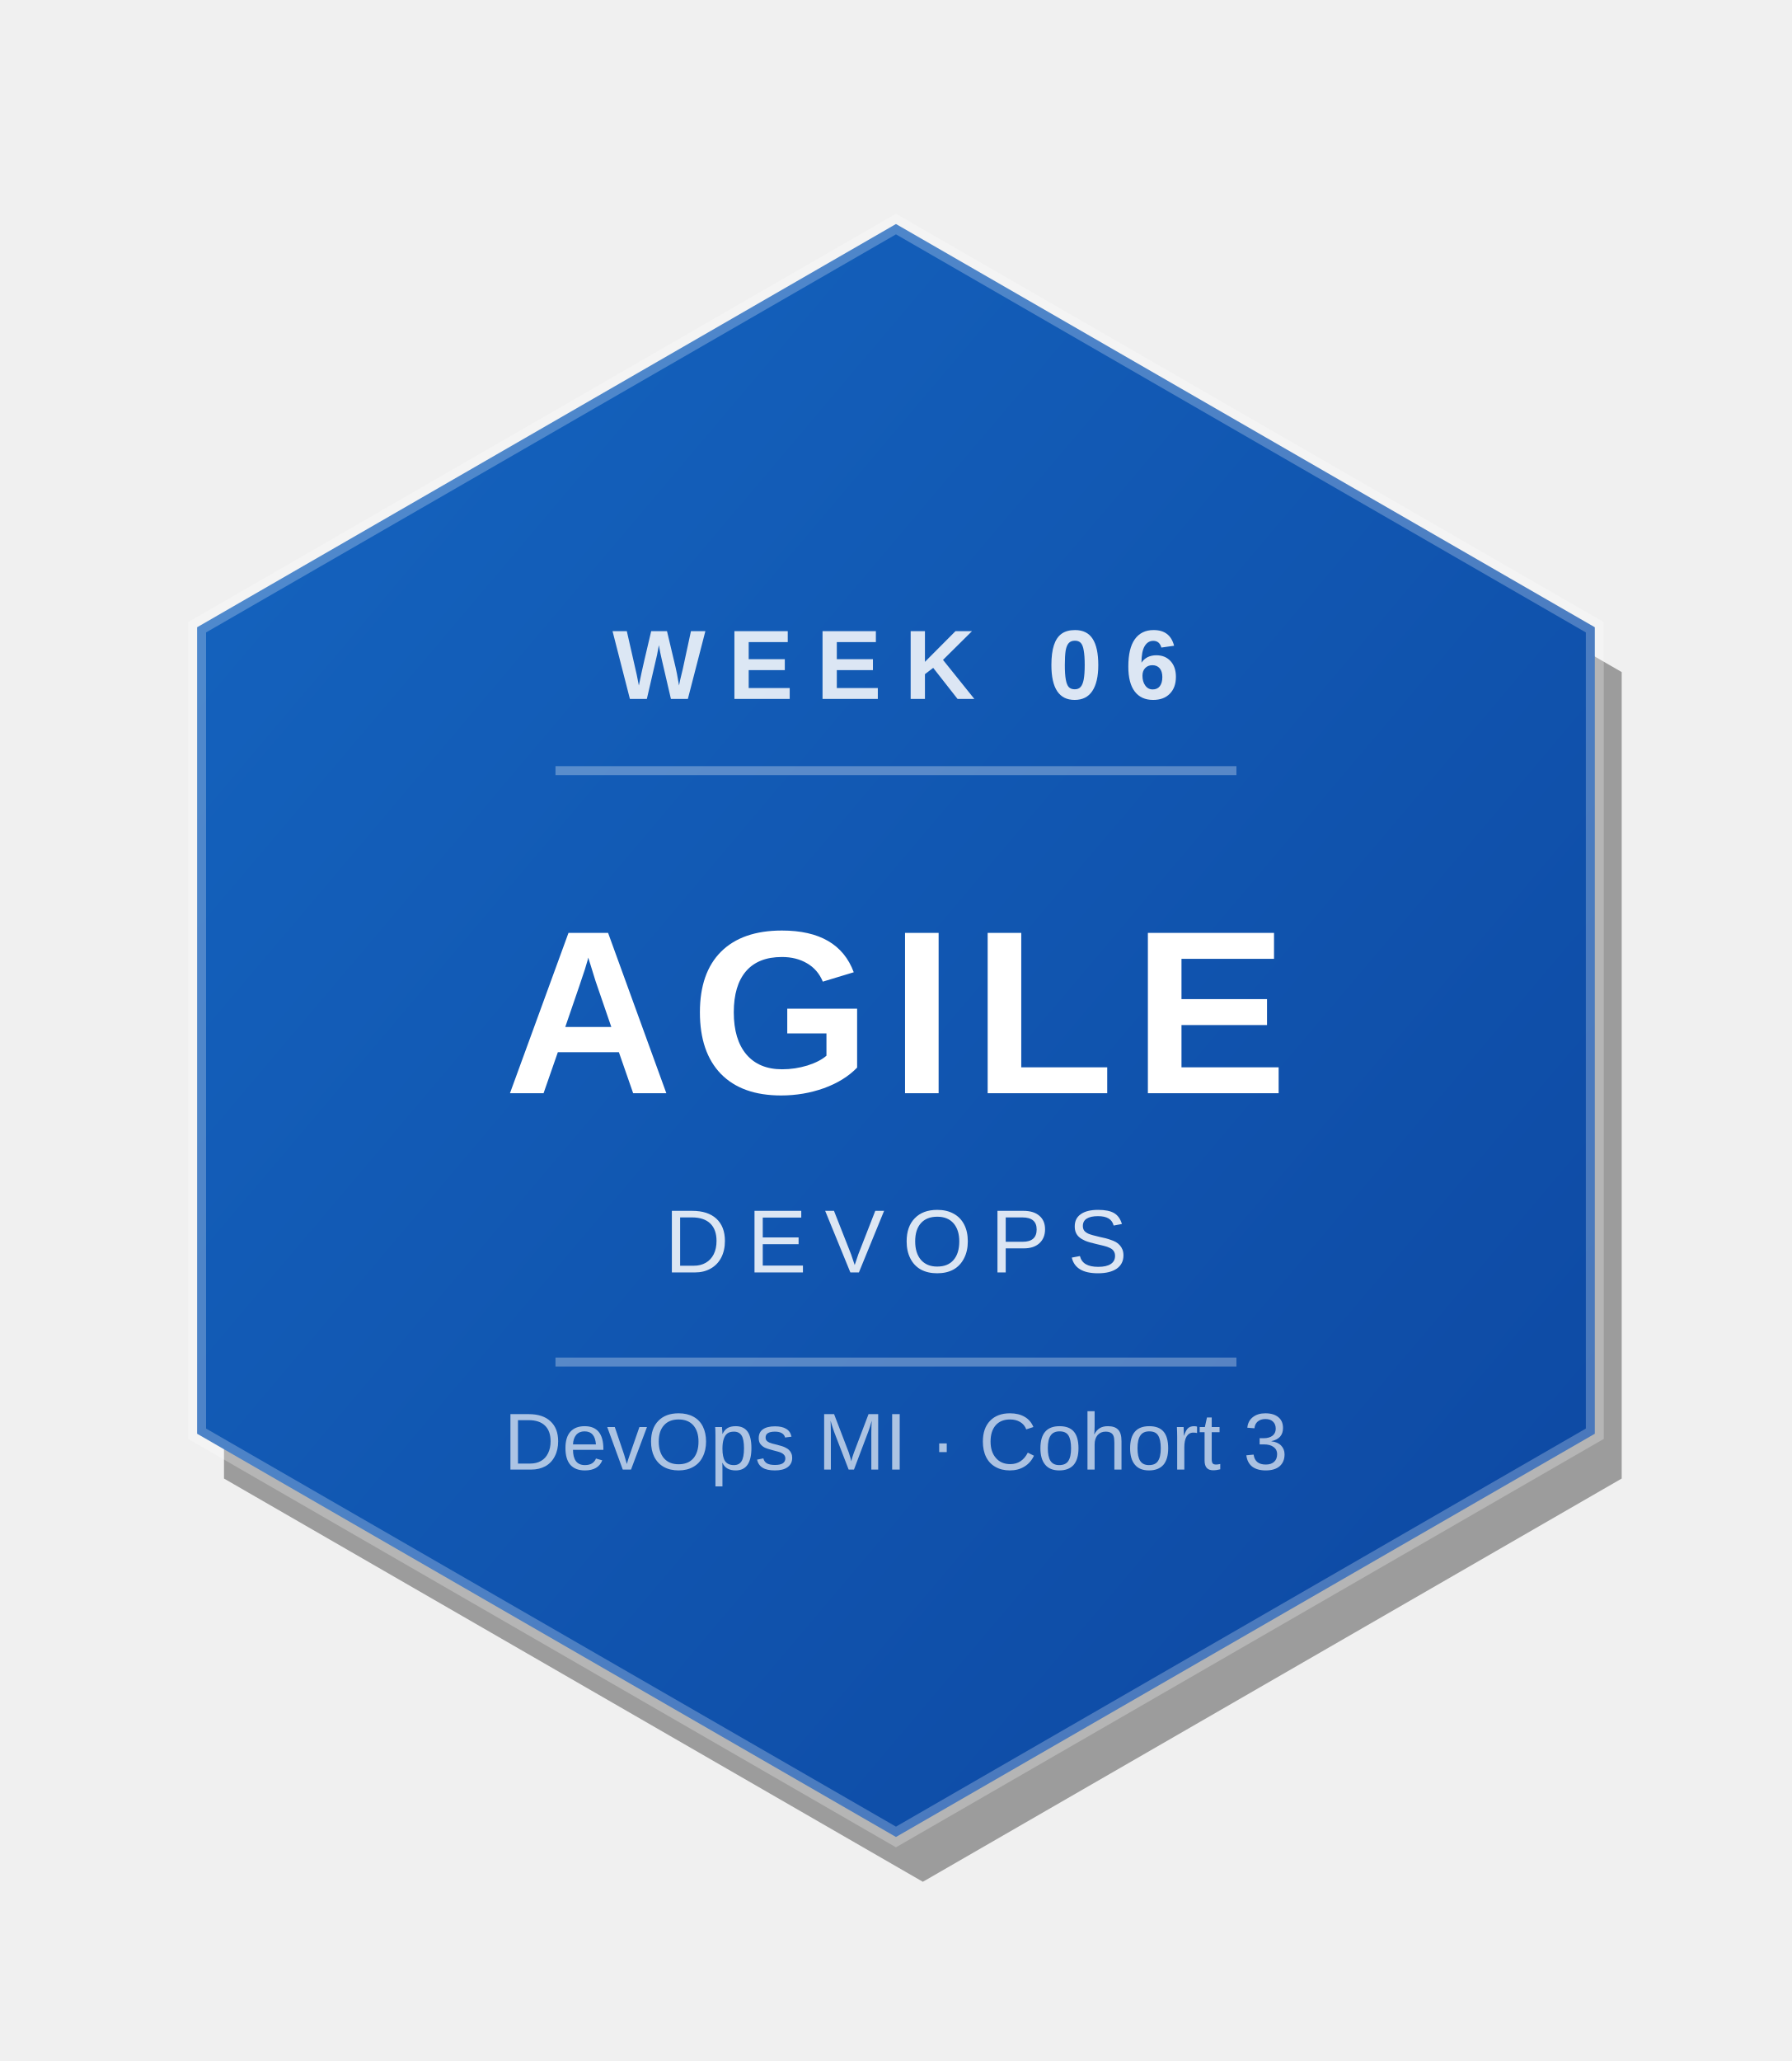
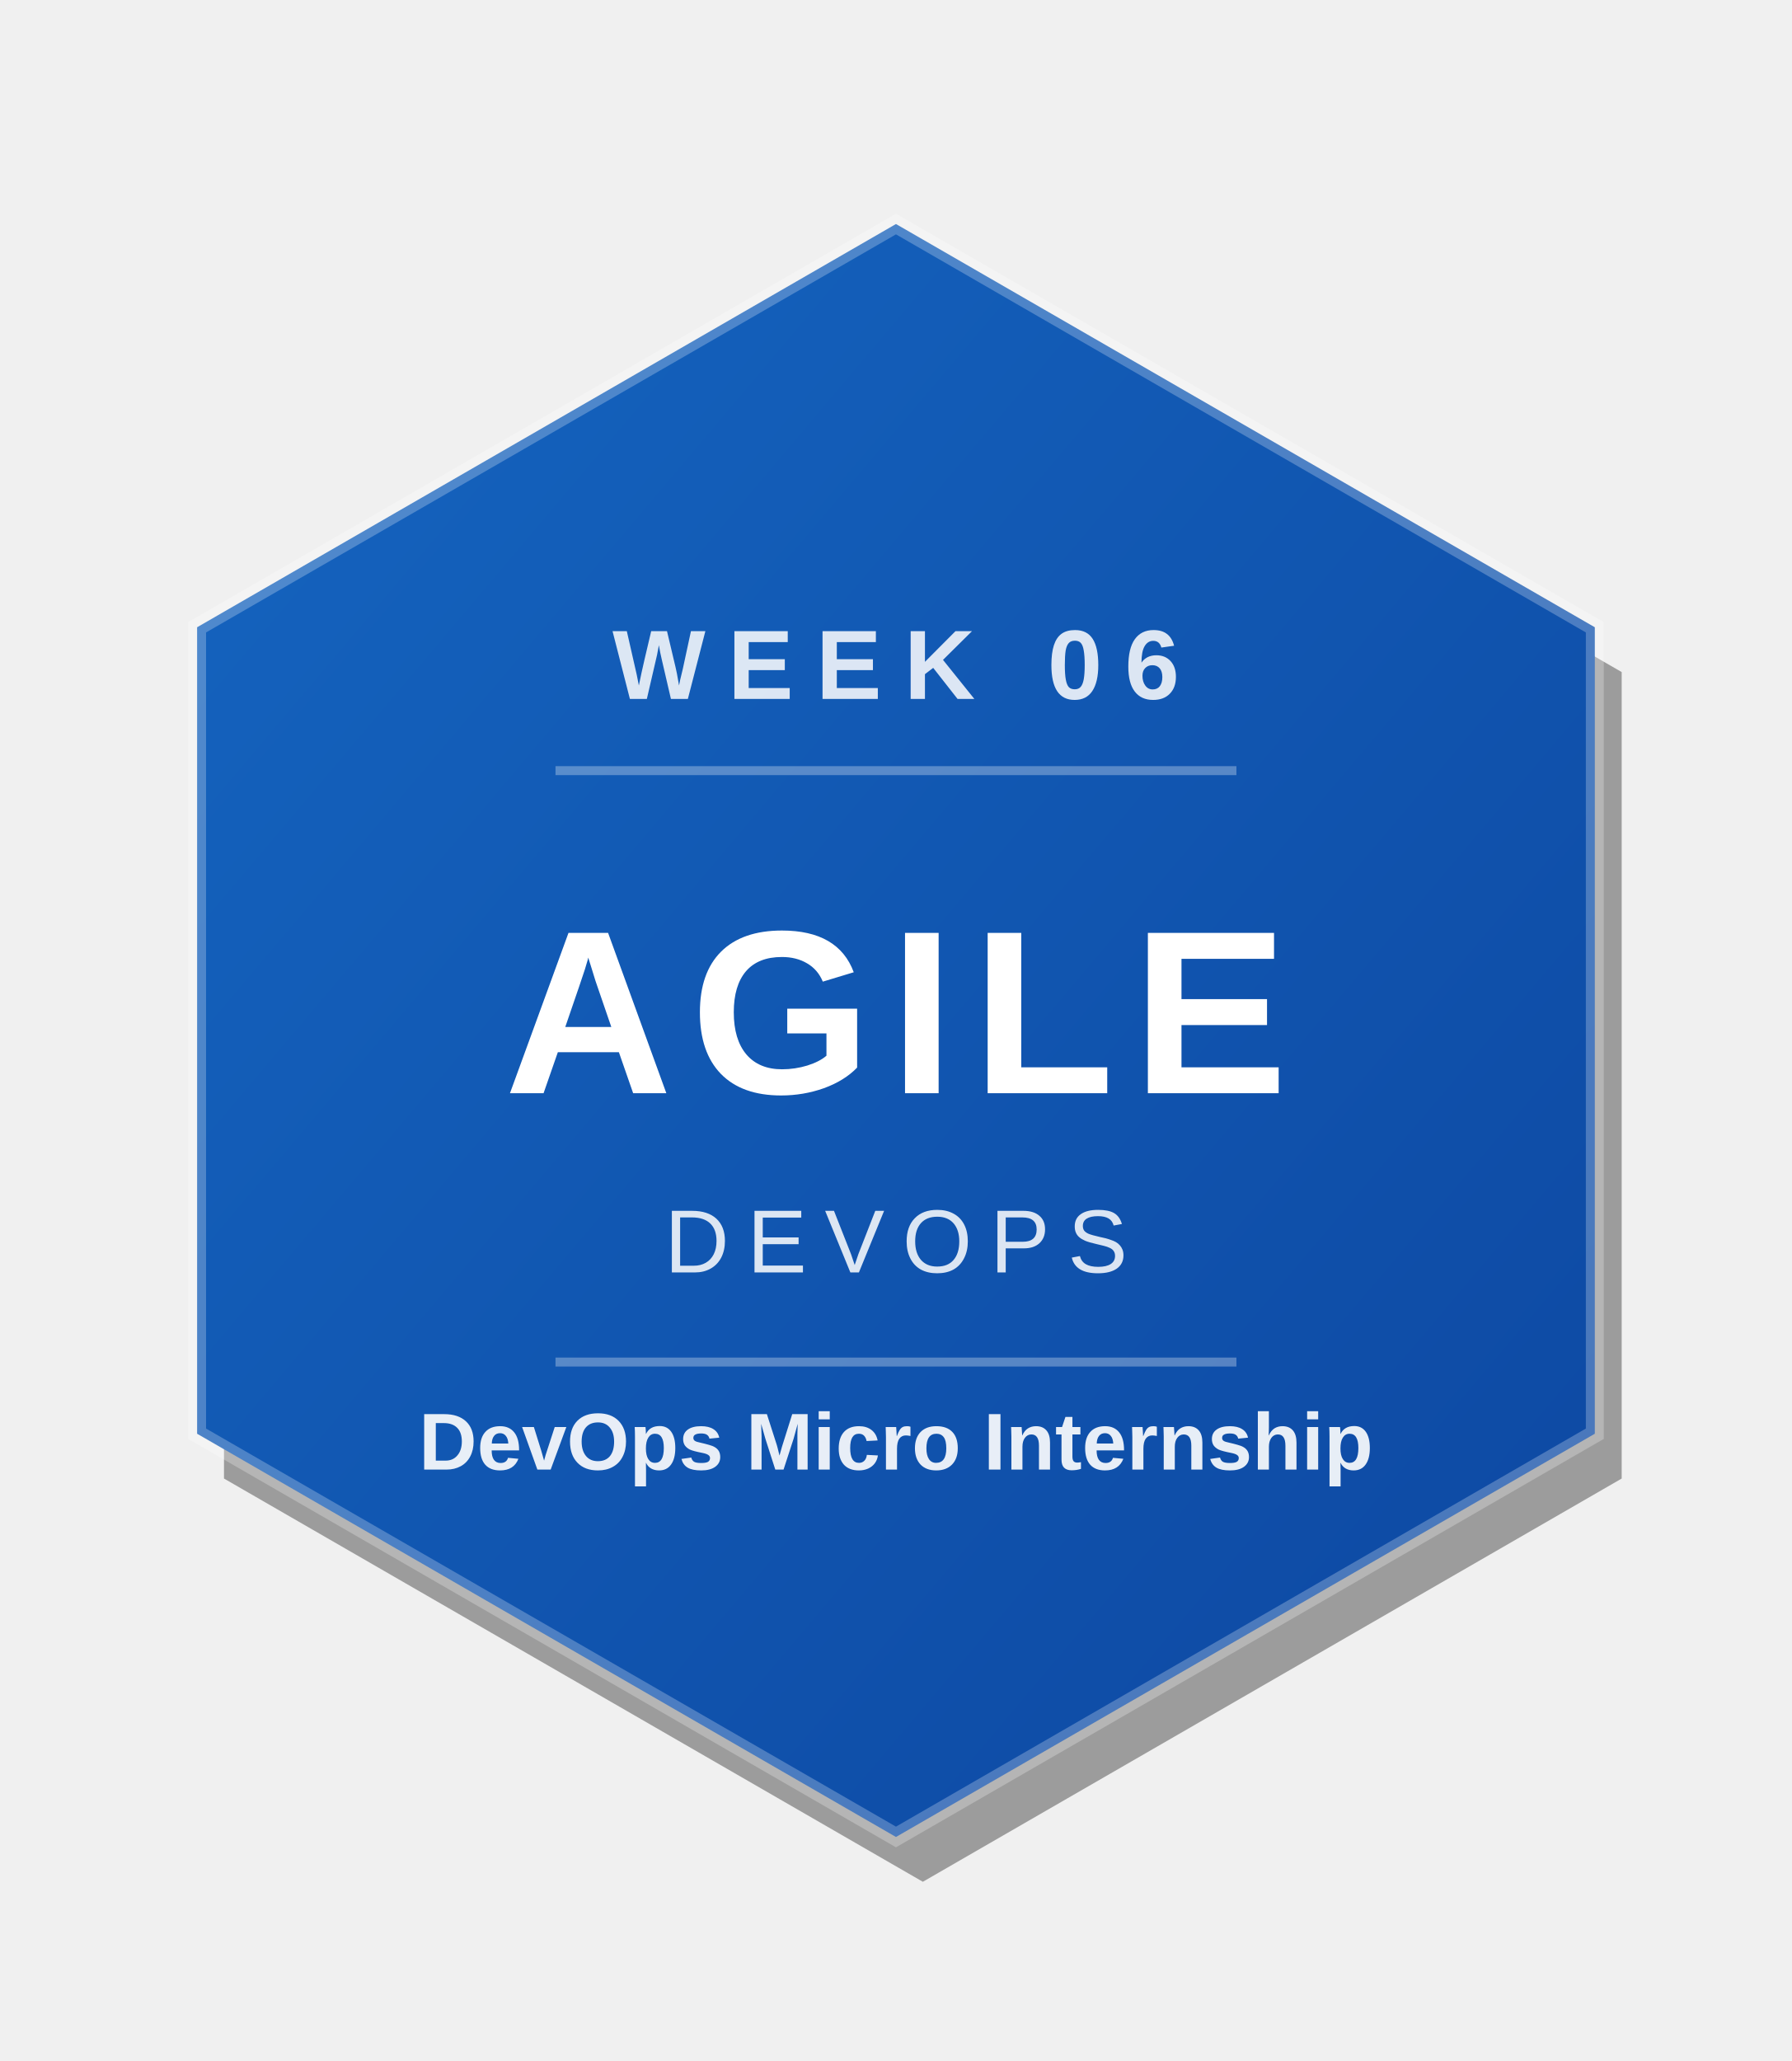
<svg xmlns="http://www.w3.org/2000/svg" viewBox="0 0 200 230" width="120" height="138">
  <defs>
    <linearGradient id="g" x1="0%" y1="0%" x2="100%" y2="100%">
      <stop offset="0%" stop-color="#1565C0" />
      <stop offset="100%" stop-color="#0D47A1" />
    </linearGradient>
  </defs>
  <polygon points="103,30 181,75 181,165 103,210 25,165 25,75" fill="rgba(0,0,0,0.35)" />
  <polygon points="100,25 178,70 178,160 100,205 22,160 22,70" fill="url(#g)" />
  <polygon points="100,25 178,70 178,160 100,205 22,160 22,70" fill="none" stroke="rgba(255,255,255,0.25)" stroke-width="2" />
  <text x="100" y="78" text-anchor="middle" font-family="Arial,Helvetica,sans-serif" font-size="11" font-weight="bold" fill="rgba(255,255,255,0.85)" letter-spacing="2.5">WEEK 06</text>
  <line x1="62" y1="86" x2="138" y2="86" stroke="rgba(255,255,255,0.3)" stroke-width="1" />
  <text x="100" y="122" text-anchor="middle" font-family="Arial,Helvetica,sans-serif" font-size="26" font-weight="bold" fill="white" letter-spacing="2">AGILE</text>
  <text x="100" y="142" text-anchor="middle" font-family="Arial,Helvetica,sans-serif" font-size="10" fill="rgba(255,255,255,0.85)" letter-spacing="2">DEVOPS</text>
  <line x1="62" y1="152" x2="138" y2="152" stroke="rgba(255,255,255,0.3)" stroke-width="1" />
-   <text x="100" y="164" text-anchor="middle" font-family="Arial,Helvetica,sans-serif" font-size="9" fill="rgba(255,255,255,0.65)">DevOps MI · Cohort 3</text>
+   <text x="100" y="164" text-anchor="middle" font-family="Arial,Helvetica,sans-serif" font-size="9" font-weight="bold" fill="rgba(255,255,255,0.9)">DevOps Micro Internship</text>
</svg>
